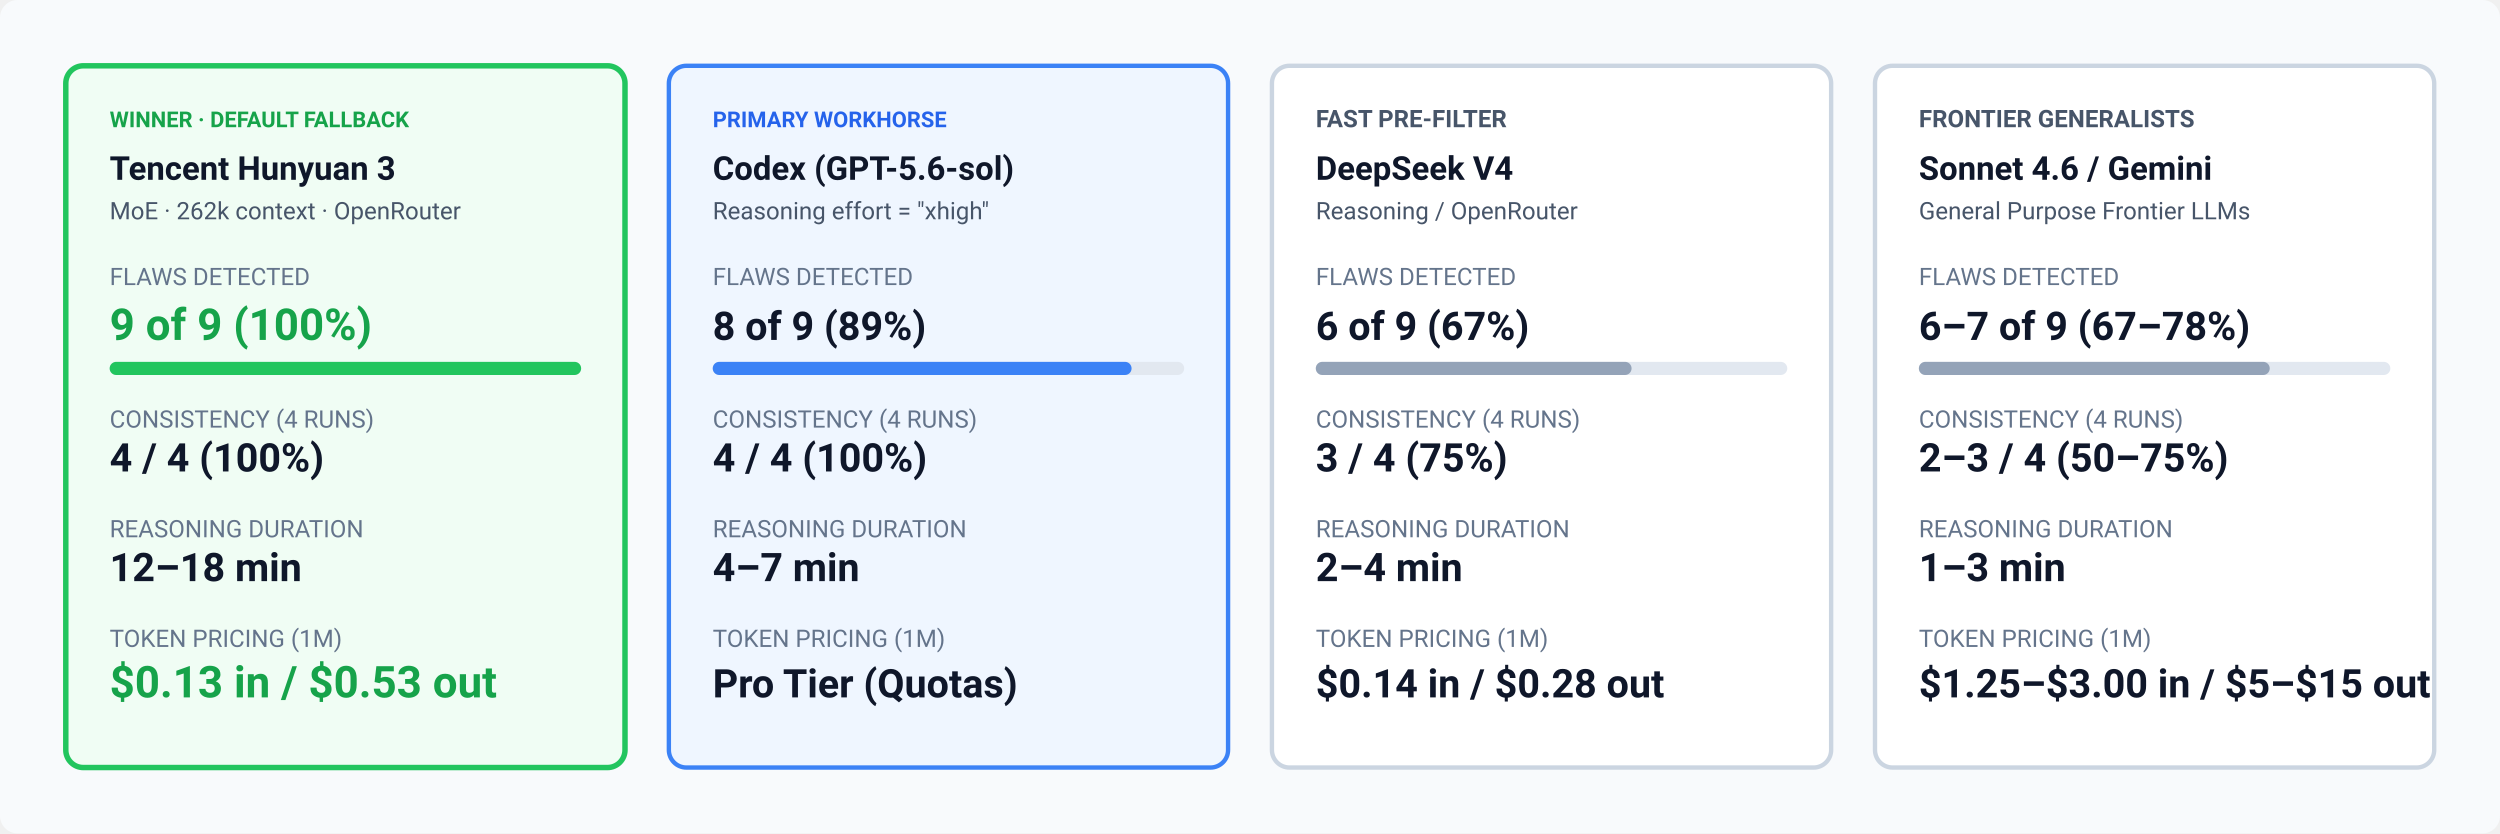
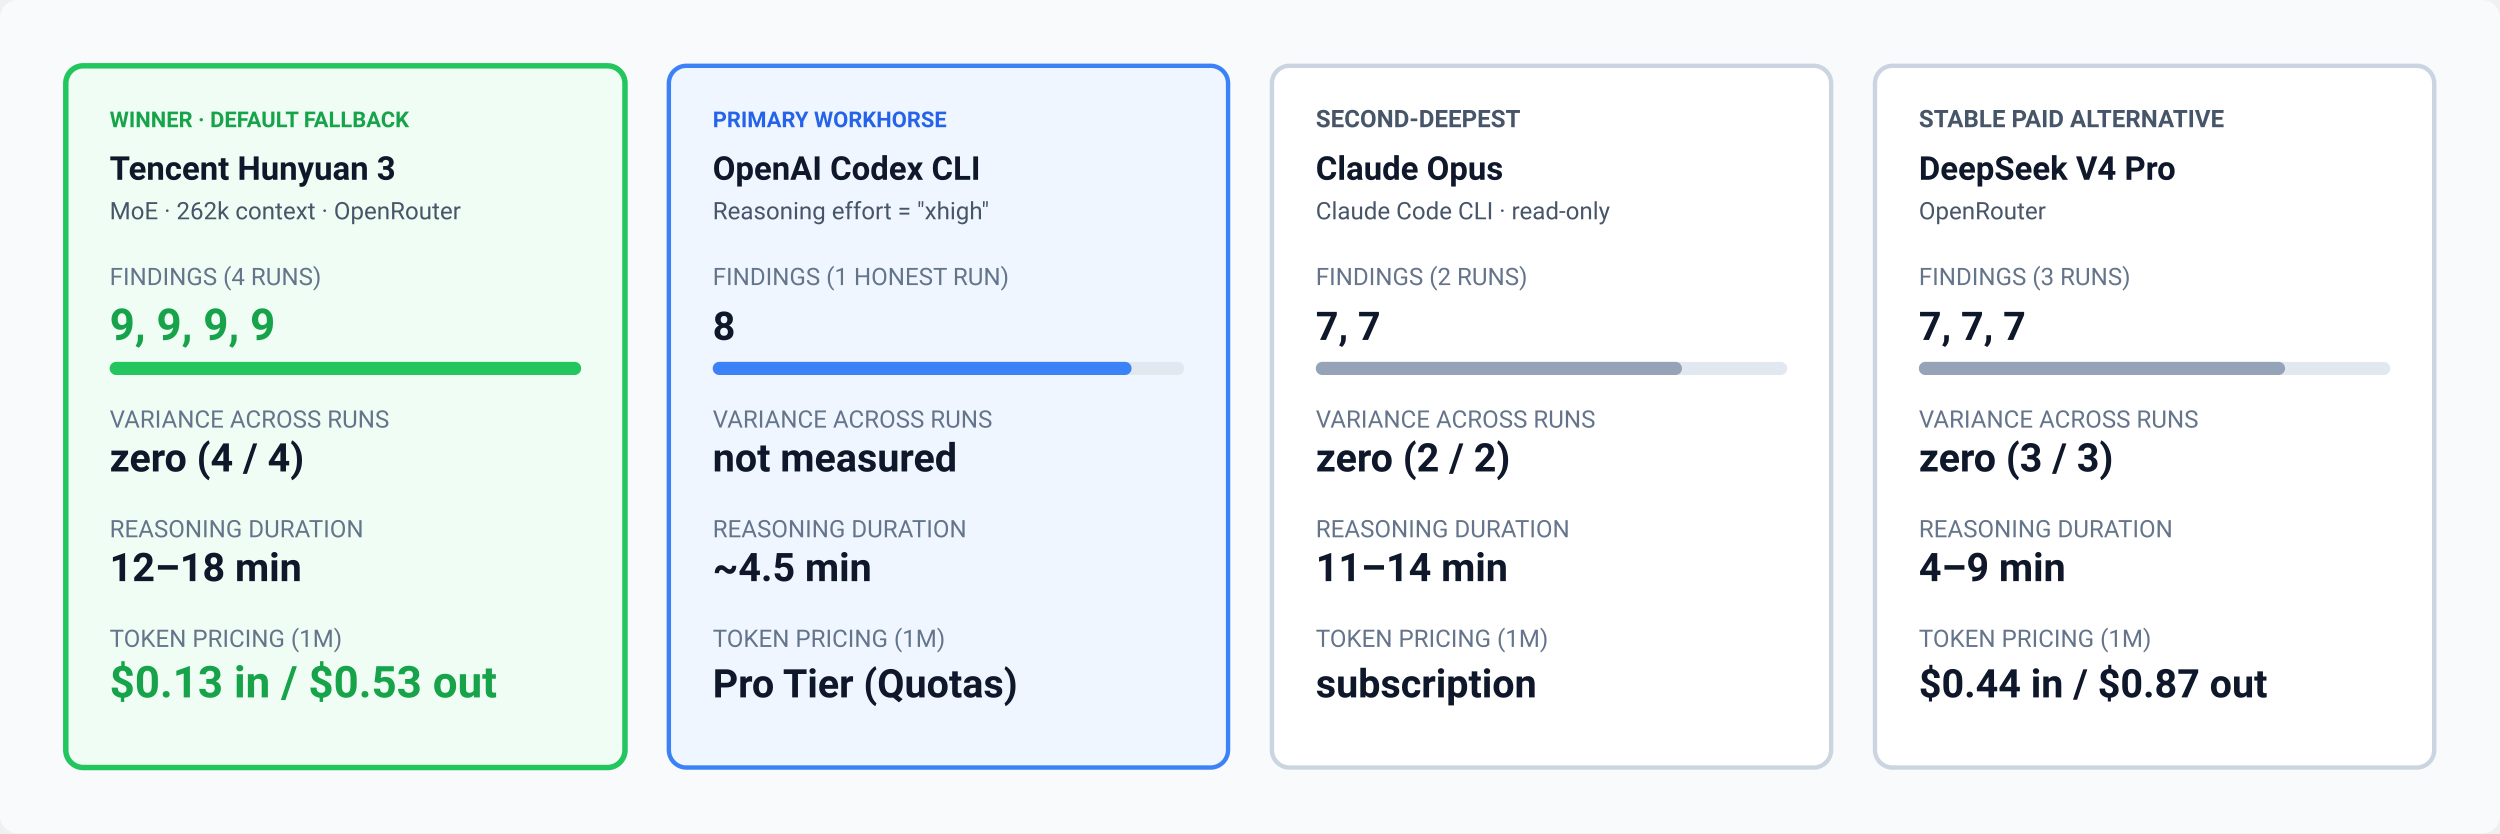
<svg xmlns="http://www.w3.org/2000/svg" viewBox="0 0 1140 380">
  <rect width="1140" height="380" fill="#f8fafc" rx="8" />
  <style>
        .card { fill: #ffffff; stroke: #cbd5e1; stroke-width: 2px; rx: 8px; }
        .card-winner { fill: #f0fdf4; stroke: #22c55e; stroke-width: 2.5px; rx: 8px; }
        .card-primary { fill: #eff6ff; stroke: #3b82f6; stroke-width: 2px; rx: 8px; }
        
        .header { font-family: -apple-system, BlinkMacSystemFont, "Segoe UI", Roboto, sans-serif; font-weight: bold; font-size: 15px; fill: #0f172a; }
        .metric-title { font-family: -apple-system, BlinkMacSystemFont, "Segoe UI", Roboto, sans-serif; font-size: 11px; fill: #64748b; }
        .metric-val { font-family: -apple-system, BlinkMacSystemFont, "Segoe UI", Roboto, sans-serif; font-weight: bold; font-size: 18px; fill: #0f172a; }
        .metric-val-winner { font-family: -apple-system, BlinkMacSystemFont, "Segoe UI", Roboto, sans-serif; font-weight: bold; font-size: 20px; fill: #16a34a; }
        .subtext { font-family: -apple-system, BlinkMacSystemFont, "Segoe UI", Roboto, sans-serif; font-size: 11px; fill: #475569; }
        .badge-winner { font-family: -apple-system, BlinkMacSystemFont, "Segoe UI", Roboto, sans-serif; font-size: 10px; font-weight: bold; fill: #16a34a; }
        .badge-primary { font-family: -apple-system, BlinkMacSystemFont, "Segoe UI", Roboto, sans-serif; font-size: 10px; font-weight: bold; fill: #2563eb; }
        .bar-bg { fill: #e2e8f0; rx: 3px; }
        .bar-fill { fill: #22c55e; rx: 3px; }
        .bar-fill-blue { fill: #3b82f6; rx: 3px; }
        .bar-fill-gray { fill: #94a3b8; rx: 3px; }
    </style>
  <rect class="card-winner" x="30" y="30" width="255" height="320" />
  <text class="badge-winner" x="50" y="58">WINNER · DEFAULT FALLBACK</text>
  <text class="header" x="50" y="82">Tencent Hunyuan 3</text>
  <text class="subtext" x="50" y="100">MoE · 262k context · OpenRouter</text>
-   <text class="metric-title" x="50" y="130">FLAWS DETECTED</text>
-   <text class="metric-val-winner" x="50" y="155">9 of 9 (100%)</text>
+   <text class="metric-title" x="50" y="130">FINDINGS (4 RUNS)</text>
+   <text class="metric-val-winner" x="50" y="155">9, 9, 9, 9</text>
  <rect class="bar-bg" x="50" y="165" width="215" height="6" />
  <rect class="bar-fill" x="50" y="165" width="215" height="6" />
-   <text class="metric-title" x="50" y="195">CONSISTENCY (4 RUNS)</text>
-   <text class="metric-val" x="50" y="215">4 / 4 (100%)</text>
+   <text class="metric-title" x="50" y="195">VARIANCE ACROSS RUNS</text>
+   <text class="metric-val" x="50" y="215">zero (4 / 4)</text>
  <text class="metric-title" x="50" y="245">REASONING DURATION</text>
  <text class="metric-val" x="50" y="265">12–18 min</text>
  <text class="metric-title" x="50" y="295">TOKEN PRICING (1M)</text>
  <text class="metric-val-winner" x="50" y="318">$0.13 in / $0.53 out</text>
  <rect class="card-primary" x="305" y="30" width="255" height="320" />
  <text class="badge-primary" x="325" y="58">PRIMARY WORKHORSE</text>
-   <text class="header" x="325" y="82">Codex (GPT-5.6-sol)</text>
+   <text class="header" x="325" y="82">OpenAI Codex CLI</text>
  <text class="subtext" x="325" y="100">Reasoning effort = "xhigh"</text>
-   <text class="metric-title" x="325" y="130">FLAWS DETECTED</text>
-   <text class="metric-val" x="325" y="155">8 of 9 (89%)</text>
+   <text class="metric-title" x="325" y="130">FINDINGS (1 HONEST RUN)</text>
+   <text class="metric-val" x="325" y="155">8</text>
  <rect class="bar-bg" x="325" y="165" width="215" height="6" />
  <rect class="bar-fill-blue" x="325" y="165" width="191" height="6" />
-   <text class="metric-title" x="325" y="195">CONSISTENCY (4 RUNS)</text>
-   <text class="metric-val" x="325" y="215">4 / 4 (100%)</text>
+   <text class="metric-title" x="325" y="195">VARIANCE ACROSS RUNS</text>
+   <text class="metric-val" x="325" y="215">not measured</text>
  <text class="metric-title" x="325" y="245">REASONING DURATION</text>
-   <text class="metric-val" x="325" y="265">4–7 min</text>
+   <text class="metric-val" x="325" y="265">~4.5 min</text>
  <text class="metric-title" x="325" y="295">TOKEN PRICING (1M)</text>
  <text class="metric-val" x="325" y="318">Pro Tier (Quotas)</text>
  <rect class="card" x="580" y="30" width="255" height="320" />
-   <text class="subtext" x="600" y="58" font-weight="bold">FAST PRE-FILTER</text>
-   <text class="header" x="600" y="82">DeepSeek V4</text>
-   <text class="subtext" x="600" y="100">Reasoning / OpenRouter</text>
-   <text class="metric-title" x="600" y="130">FLAWS DETECTED</text>
-   <text class="metric-val" x="600" y="155">6 of 9 (67%)</text>
+   <text class="subtext" x="600" y="58" font-weight="bold">SECOND-DEEPEST</text>
+   <text class="header" x="600" y="82">Claude Opus</text>
+   <text class="subtext" x="600" y="100">Claude Code CLI · read-only</text>
+   <text class="metric-title" x="600" y="130">FINDINGS (2 RUNS)</text>
+   <text class="metric-val" x="600" y="155">7, 7</text>
  <rect class="bar-bg" x="600" y="165" width="215" height="6" />
-   <rect class="bar-fill-gray" x="600" y="165" width="144" height="6" />
-   <text class="metric-title" x="600" y="195">CONSISTENCY (4 RUNS)</text>
-   <text class="metric-val" x="600" y="215">3 / 4 (75%)</text>
+   <rect class="bar-fill-gray" x="600" y="165" width="167" height="6" />
+   <text class="metric-title" x="600" y="195">VARIANCE ACROSS RUNS</text>
+   <text class="metric-val" x="600" y="215">zero (2 / 2)</text>
  <text class="metric-title" x="600" y="245">REASONING DURATION</text>
-   <text class="metric-val" x="600" y="265">2–4 min</text>
+   <text class="metric-val" x="600" y="265">11–14 min</text>
  <text class="metric-title" x="600" y="295">TOKEN PRICING (1M)</text>
-   <text class="metric-val" x="600" y="318">$0.14 in / $0.28 out</text>
+   <text class="metric-val" x="600" y="318">subscription</text>
  <rect class="card" x="855" y="30" width="255" height="320" />
-   <text class="subtext" x="875" y="58" font-weight="bold">FRONTIER GENERALISTS</text>
-   <text class="header" x="875" y="82">Sonnet 4.6 / Gemini</text>
-   <text class="subtext" x="875" y="100">General Purpose Frontier LLMs</text>
-   <text class="metric-title" x="875" y="130">FLAWS DETECTED</text>
-   <text class="metric-val" x="875" y="155">6–7 of 9 (67–78%)</text>
+   <text class="subtext" x="875" y="58" font-weight="bold">STABLE PAID ALTERNATIVE</text>
+   <text class="header" x="875" y="82">DeepSeek V4 Pro</text>
+   <text class="subtext" x="875" y="100">OpenRouter</text>
+   <text class="metric-title" x="875" y="130">FINDINGS (3 RUNS)</text>
+   <text class="metric-val" x="875" y="155">7, 7, 7</text>
  <rect class="bar-bg" x="875" y="165" width="215" height="6" />
-   <rect class="bar-fill-gray" x="875" y="165" width="160" height="6" />
-   <text class="metric-title" x="875" y="195">CONSISTENCY (4 RUNS)</text>
-   <text class="metric-val" x="875" y="215">2–3 / 4 (50–75%)</text>
+   <rect class="bar-fill-gray" x="875" y="165" width="167" height="6" />
+   <text class="metric-title" x="875" y="195">VARIANCE ACROSS RUNS</text>
+   <text class="metric-val" x="875" y="215">zero (3 / 3)</text>
  <text class="metric-title" x="875" y="245">REASONING DURATION</text>
-   <text class="metric-val" x="875" y="265">1–3 min</text>
+   <text class="metric-val" x="875" y="265">4–9 min</text>
  <text class="metric-title" x="875" y="295">TOKEN PRICING (1M)</text>
-   <text class="metric-val" x="875" y="318">$1.25–$3.00 in / $5–$15 out</text>
+   <text class="metric-val" x="875" y="318">$0.44 in / $0.87 out</text>
</svg>
